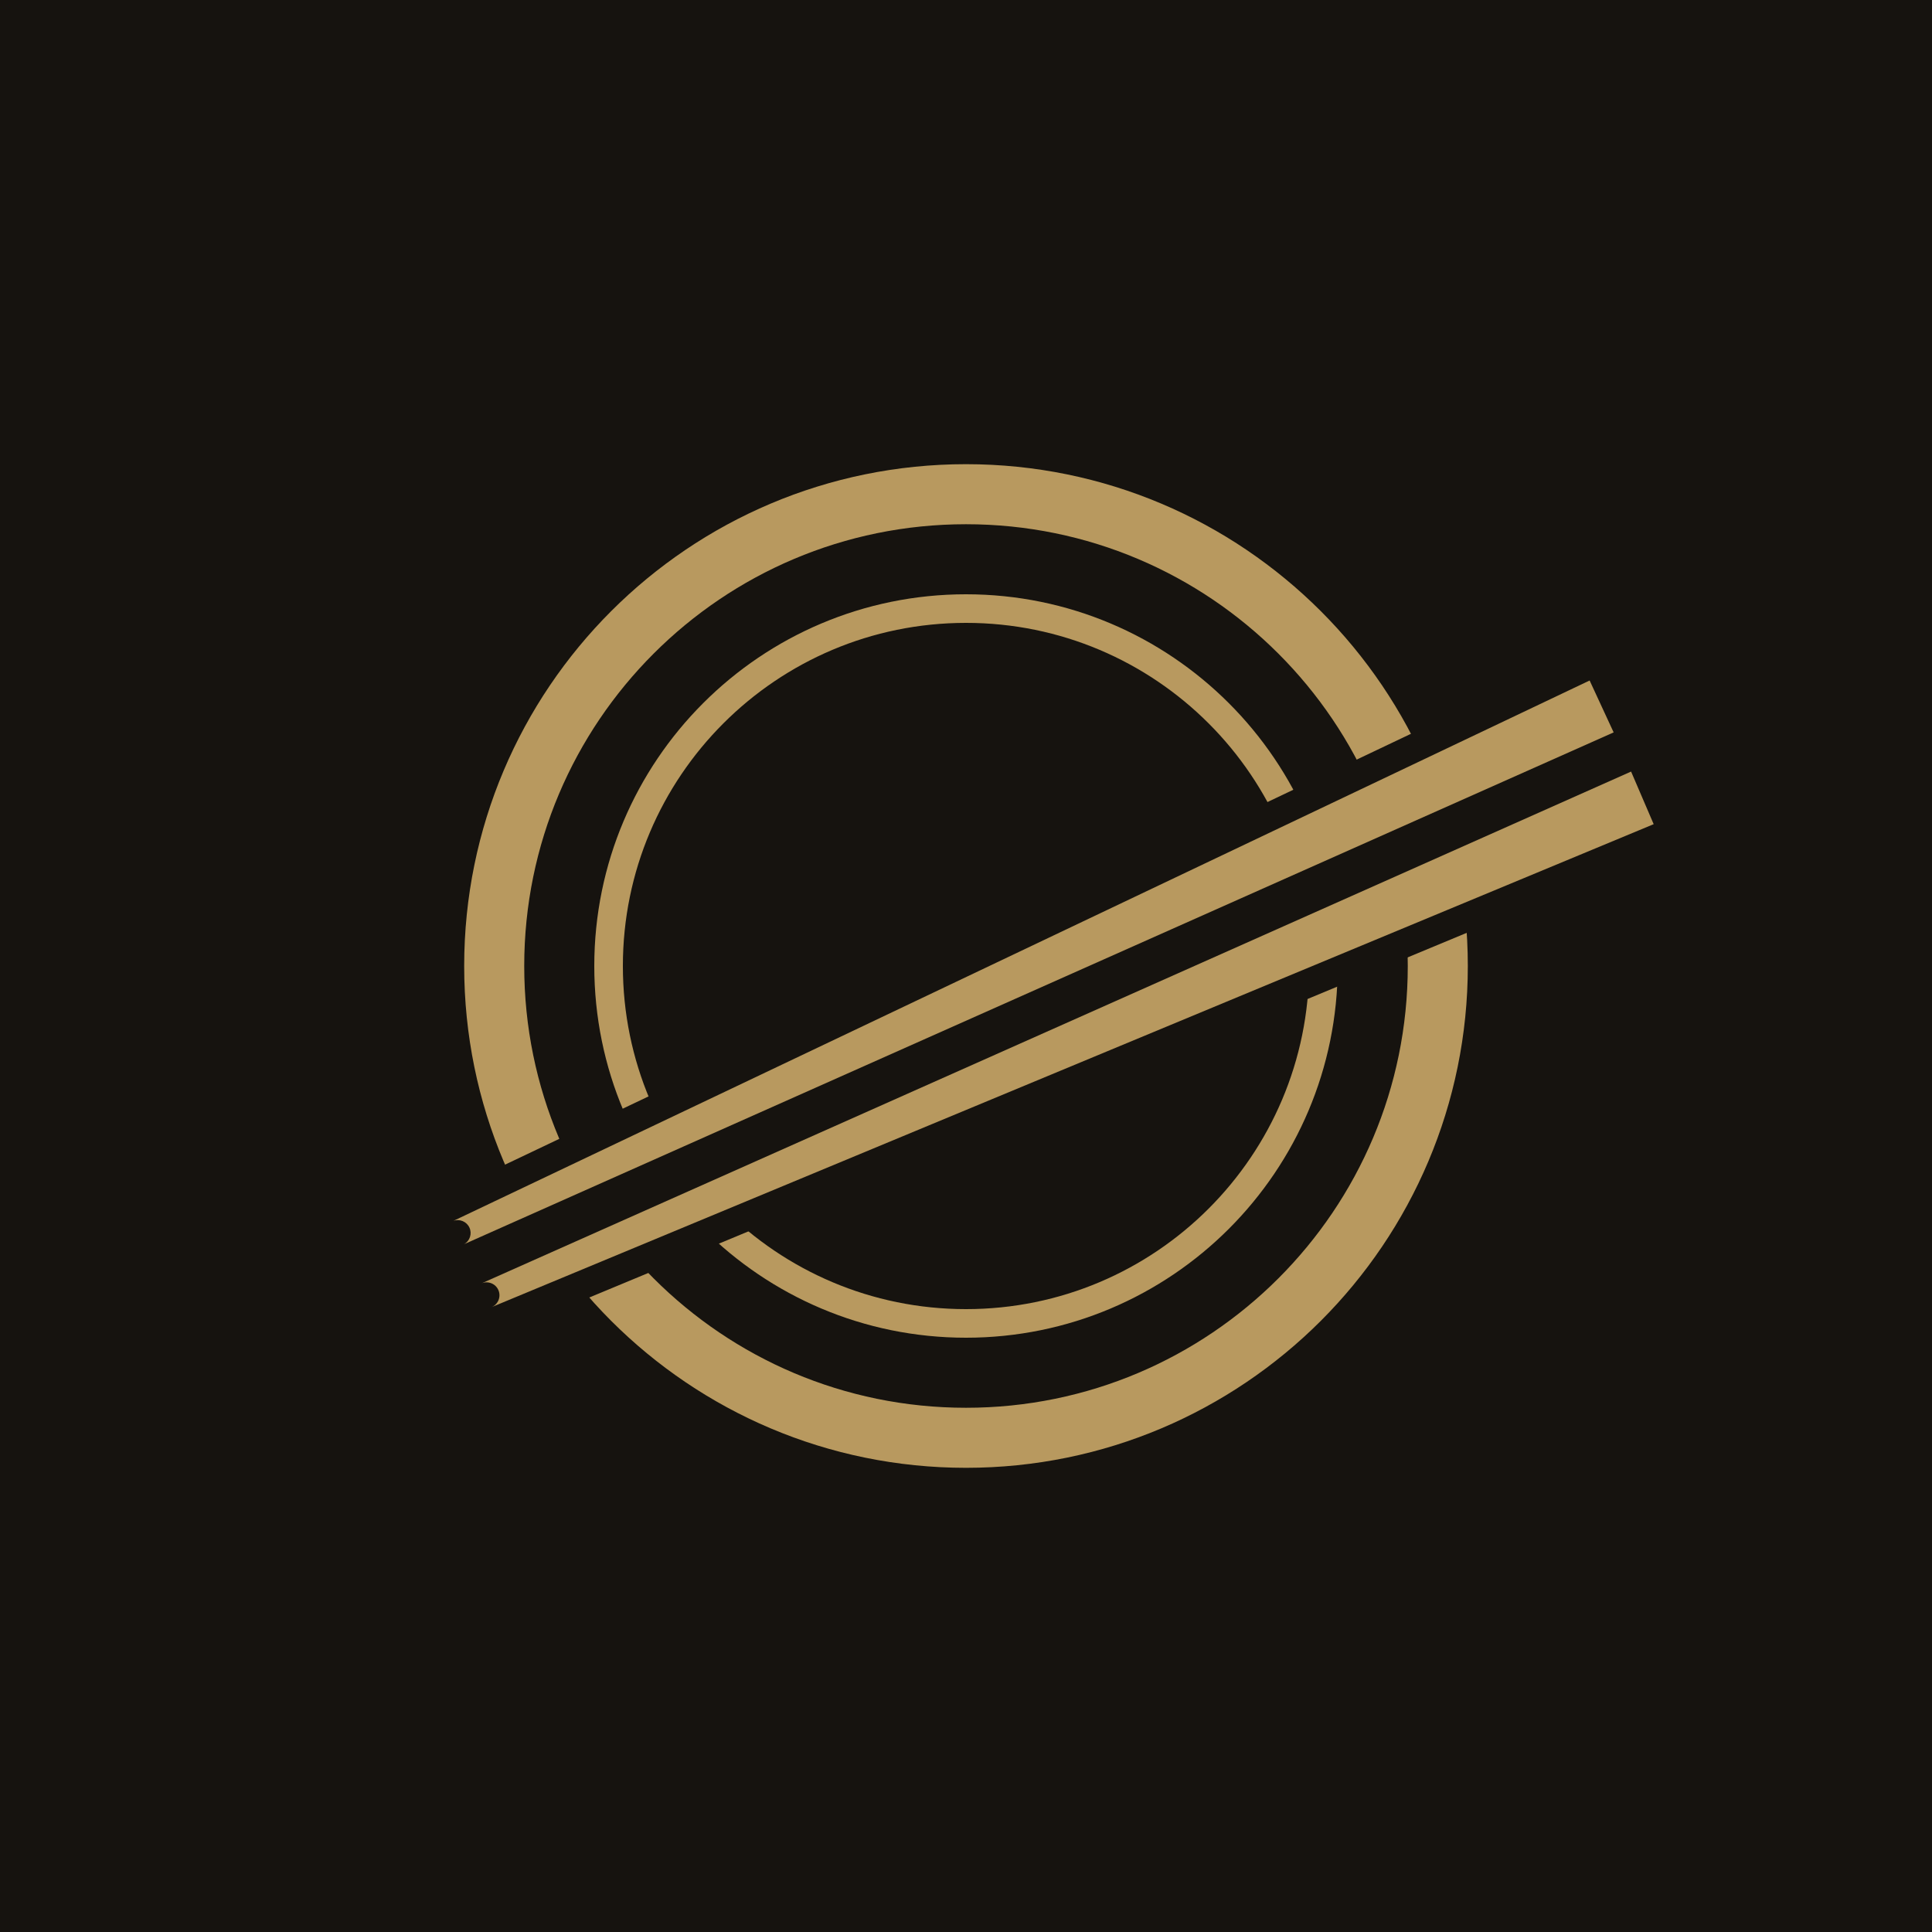
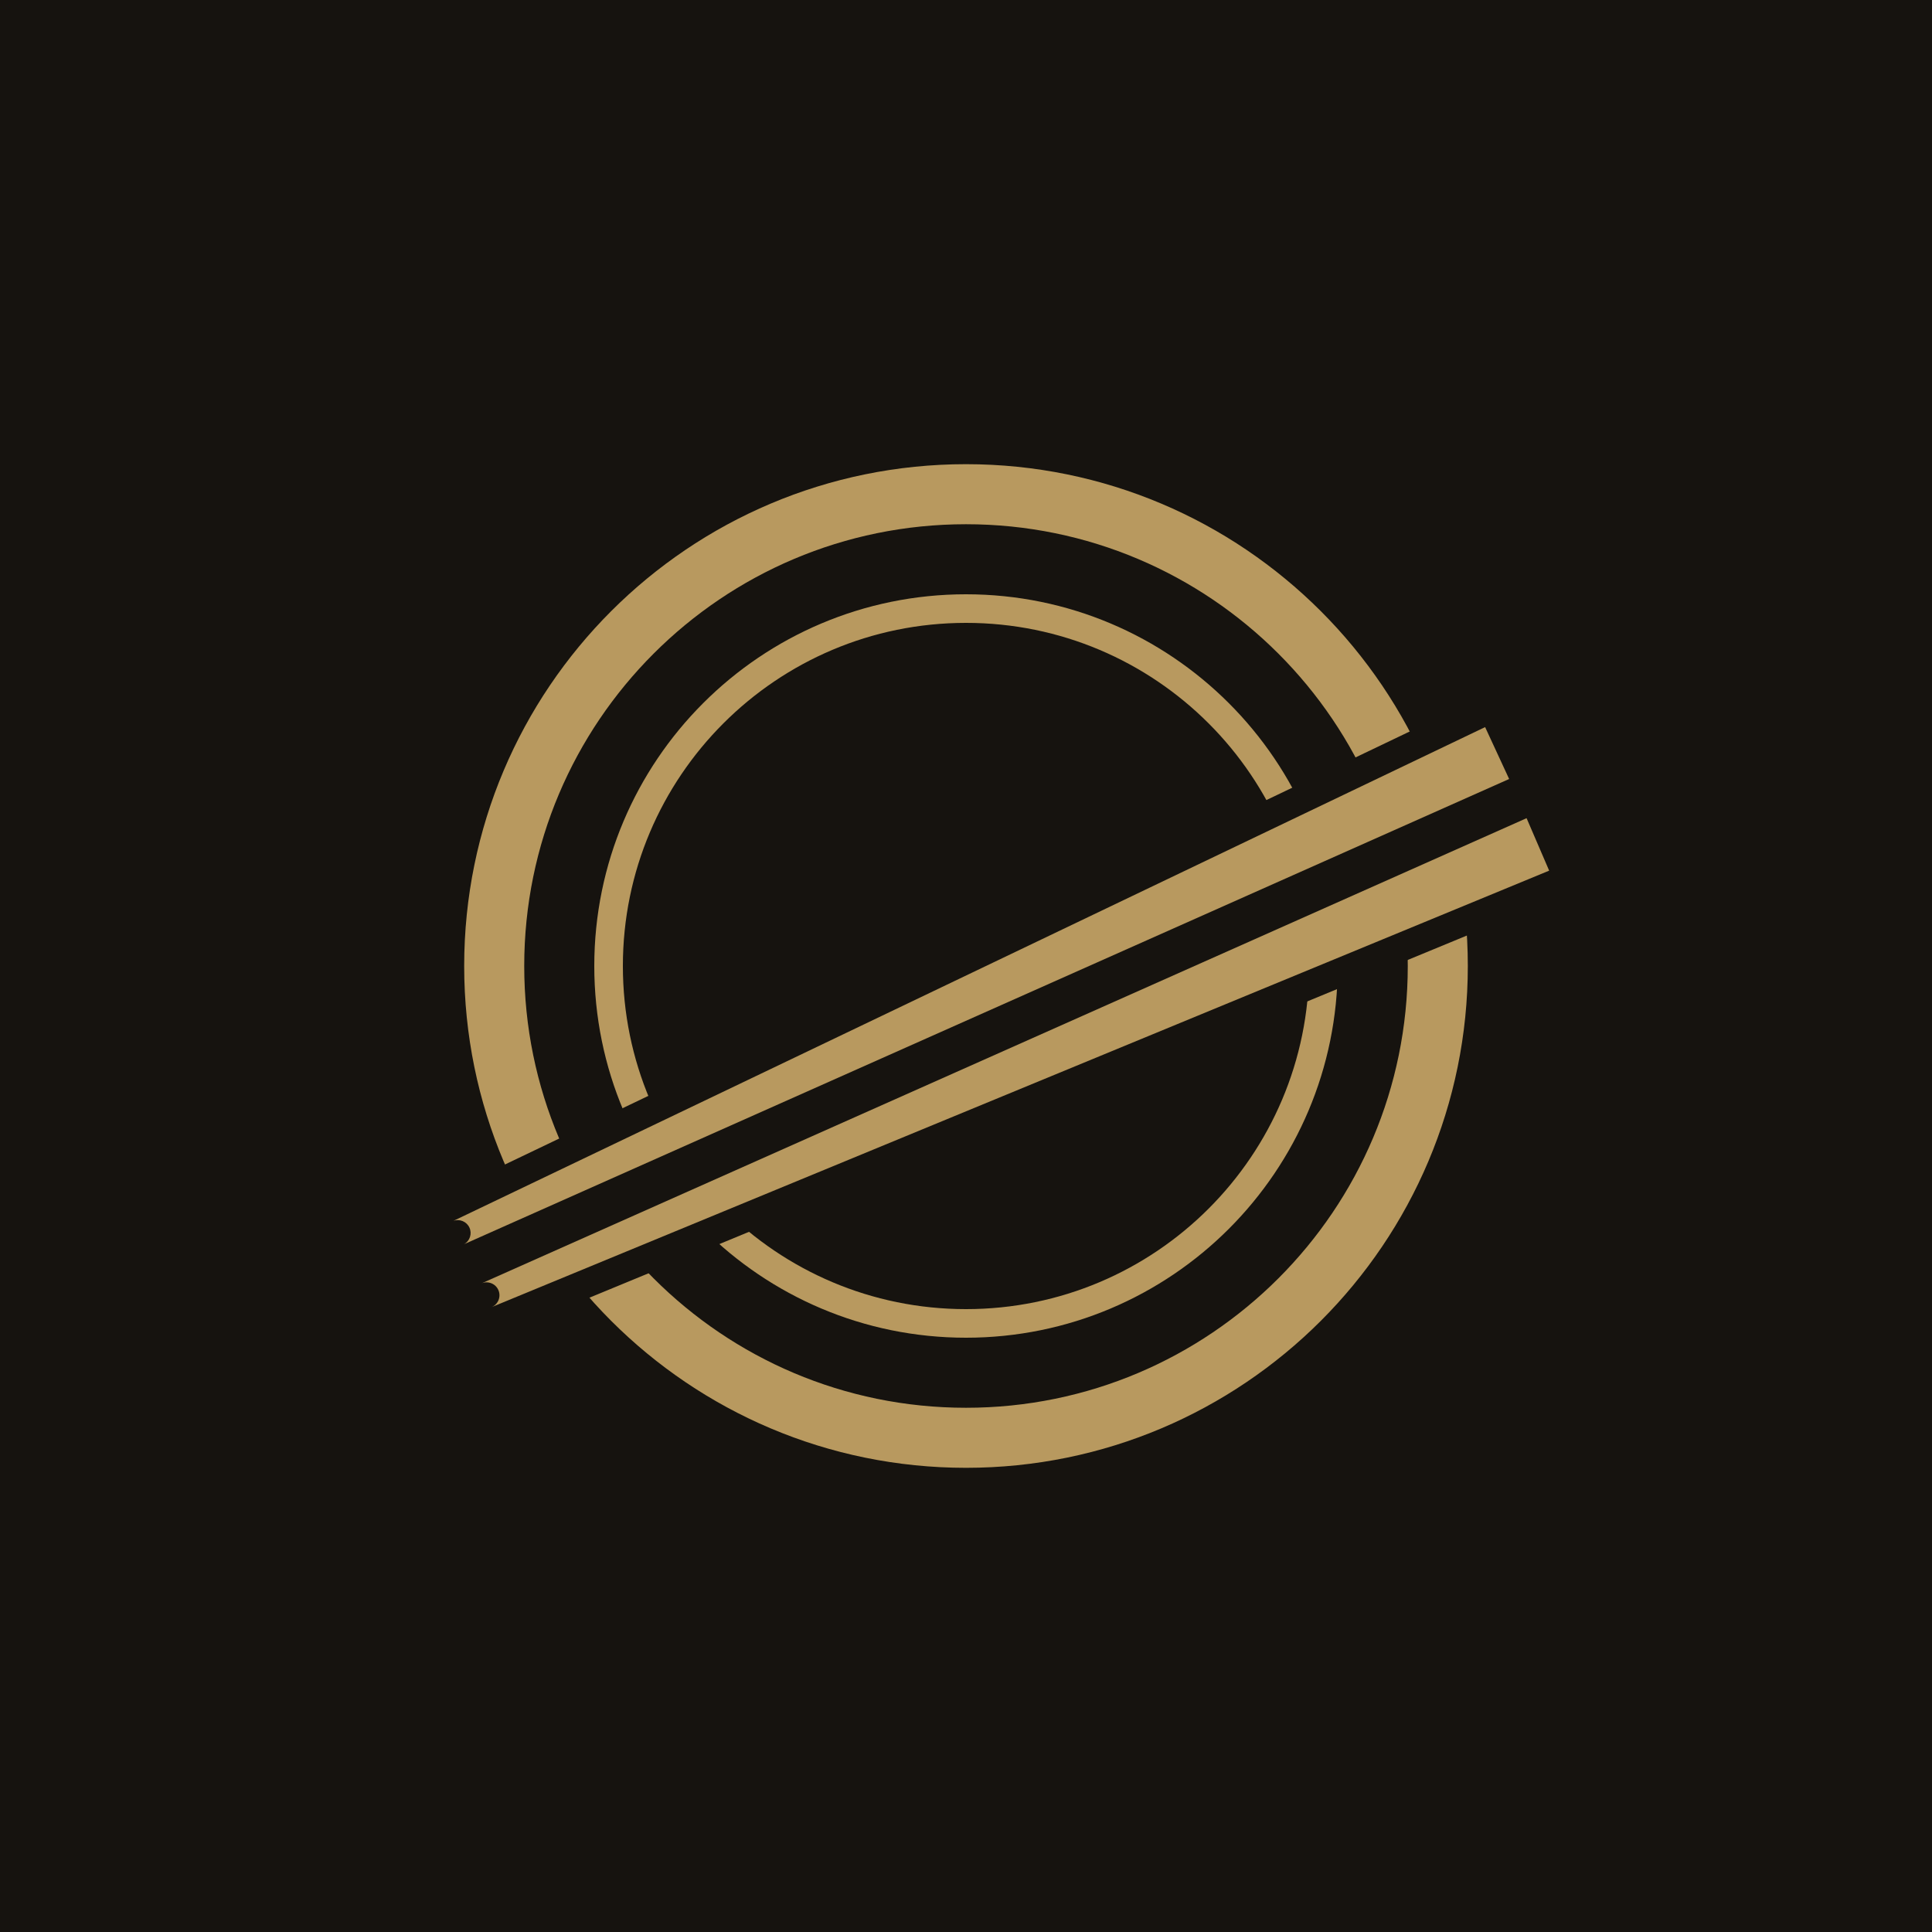
<svg xmlns="http://www.w3.org/2000/svg" viewBox="0 0 1024.00 1024.00" width="1024" height="1024" role="img" aria-label="HINAMI">
  <rect width="1024" height="1024" fill="#16130F" />
  <g transform="translate(133.12 133.12) scale(7.5776)">
    <defs>
      <mask id="gap" maskUnits="userSpaceOnUse" x="-10" y="-10" width="120" height="120">
        <rect x="-10" y="-10" width="120" height="120" fill="white" />
-         <path d="M14.89 69.46 L95.30 33.66 L93.62 30.03 L14.14 67.83 A0.90 0.90 0 0 1 14.89 69.46 Z" fill="black" stroke="black" stroke-width="4" stroke-linejoin="round" />
-         <path d="M16.82 73.86 L98.10 40.08 L96.52 36.40 L16.11 72.20 A0.90 0.90 0 0 1 16.82 73.86 Z" fill="black" stroke="black" stroke-width="4" stroke-linejoin="round" />
+         <path d="M14.89 69.46 L87.99 36.92 L86.31 33.29 L14.14 67.83 A0.90 0.90 0 0 1 14.89 69.46 Z" fill="black" stroke="black" stroke-width="4" stroke-linejoin="round" />
+         <path d="M16.82 73.86 L90.79 43.33 L89.21 39.66 L16.11 72.20 A0.90 0.90 0 0 1 16.82 73.86 Z" fill="black" stroke="black" stroke-width="4" stroke-linejoin="round" />
      </mask>
    </defs>
    <g mask="url(#gap)">
      <circle cx="50" cy="50" r="33" fill="none" stroke="#B8995F" stroke-width="4.2" />
      <circle cx="50" cy="50" r="25" fill="none" stroke="#B8995F" stroke-width="2.0" />
    </g>
-     <path d="M14.89 69.46 L95.30 33.66 L93.62 30.03 L14.14 67.83 A0.90 0.90 0 0 1 14.89 69.46 Z" fill="#B8995F" />
-     <path d="M16.82 73.86 L98.10 40.08 L96.52 36.40 L16.11 72.20 A0.90 0.90 0 0 1 16.82 73.86 Z" fill="#B8995F" />
+     <path d="M14.89 69.46 L87.99 36.92 L86.31 33.29 L14.14 67.83 A0.90 0.90 0 0 1 14.89 69.46 Z" fill="#B8995F" />
+     <path d="M16.82 73.86 L90.79 43.33 L89.21 39.66 L16.11 72.20 A0.90 0.90 0 0 1 16.82 73.86 Z" fill="#B8995F" />
  </g>
</svg>
